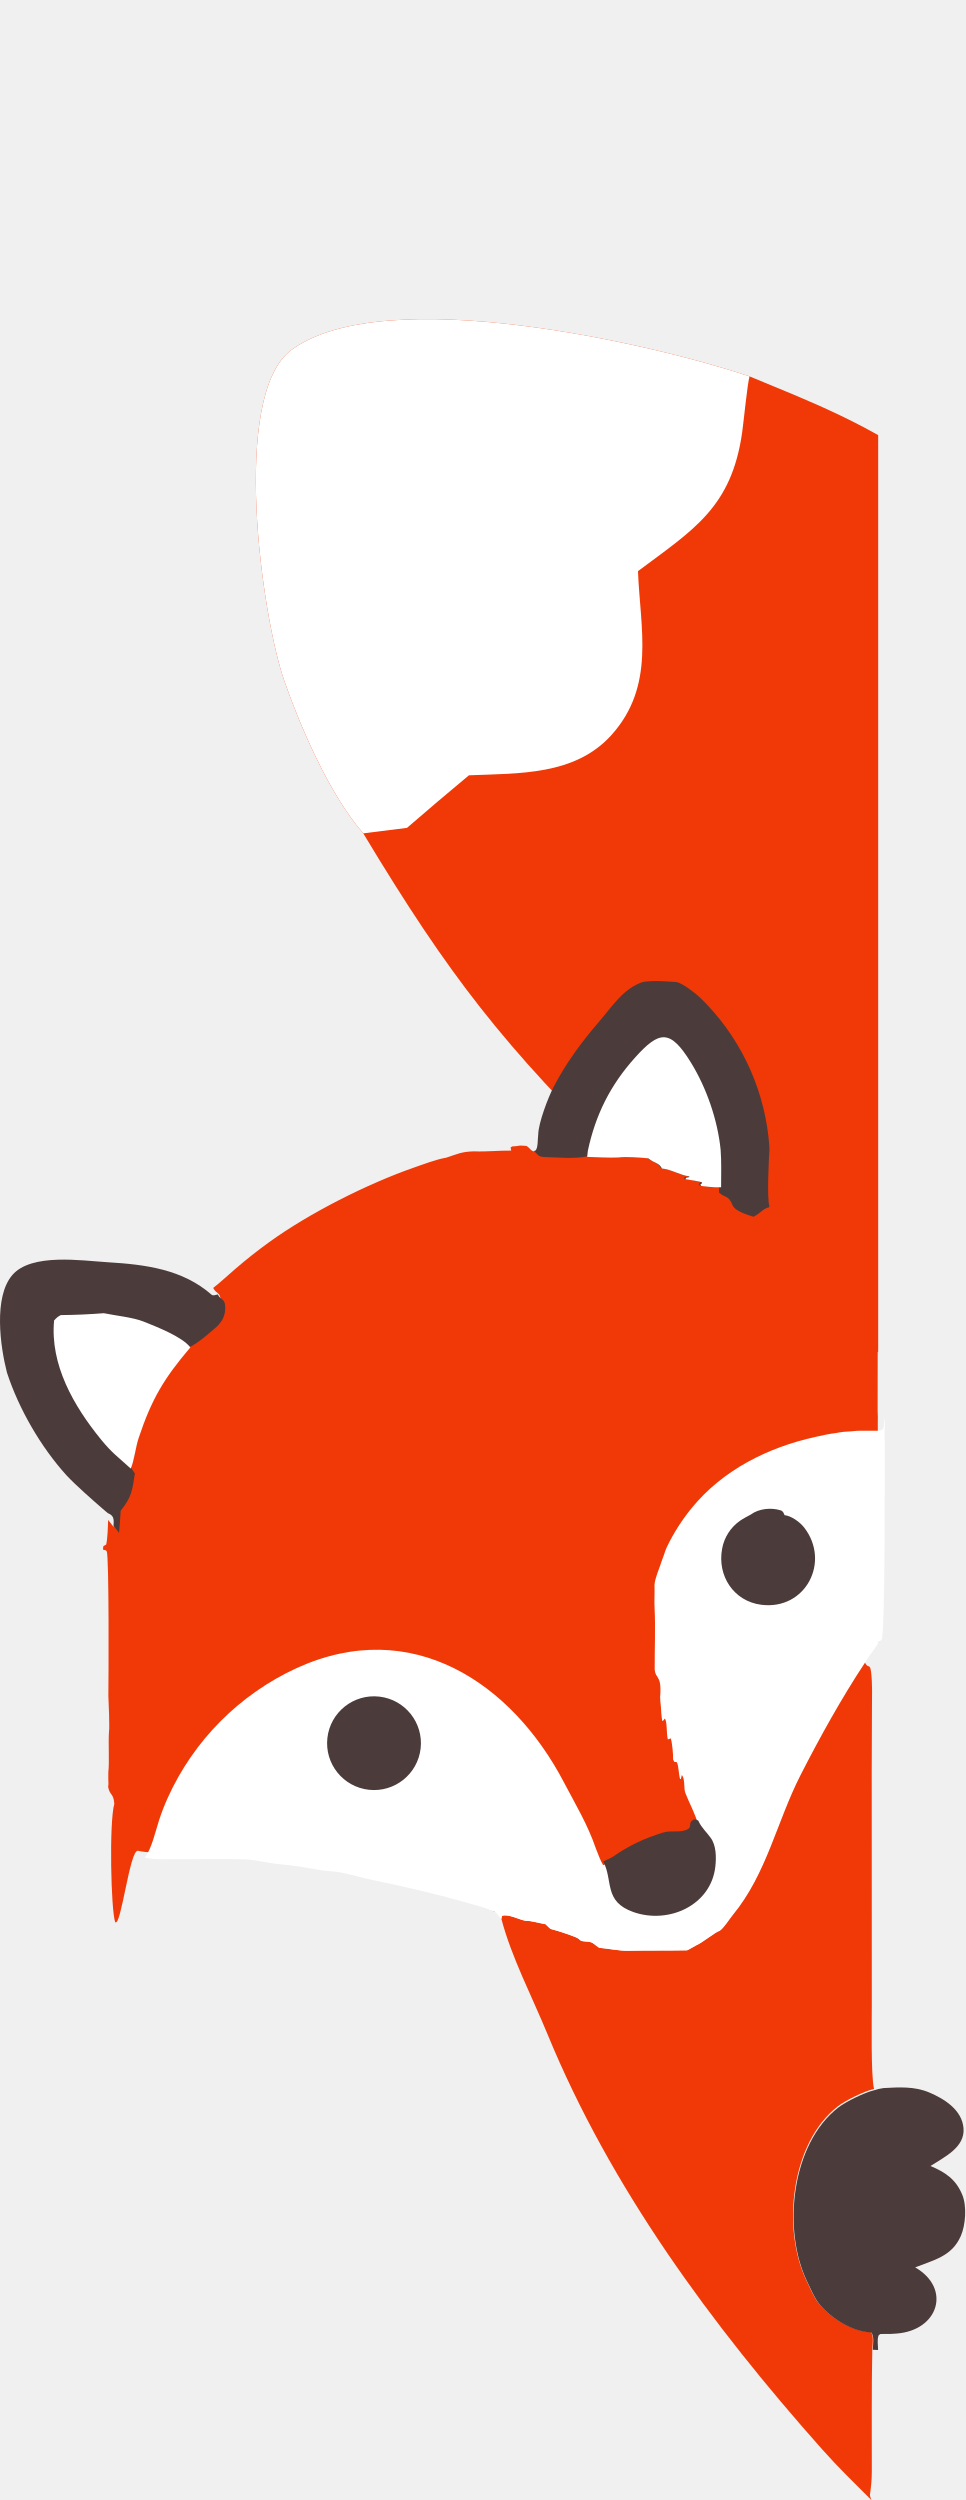
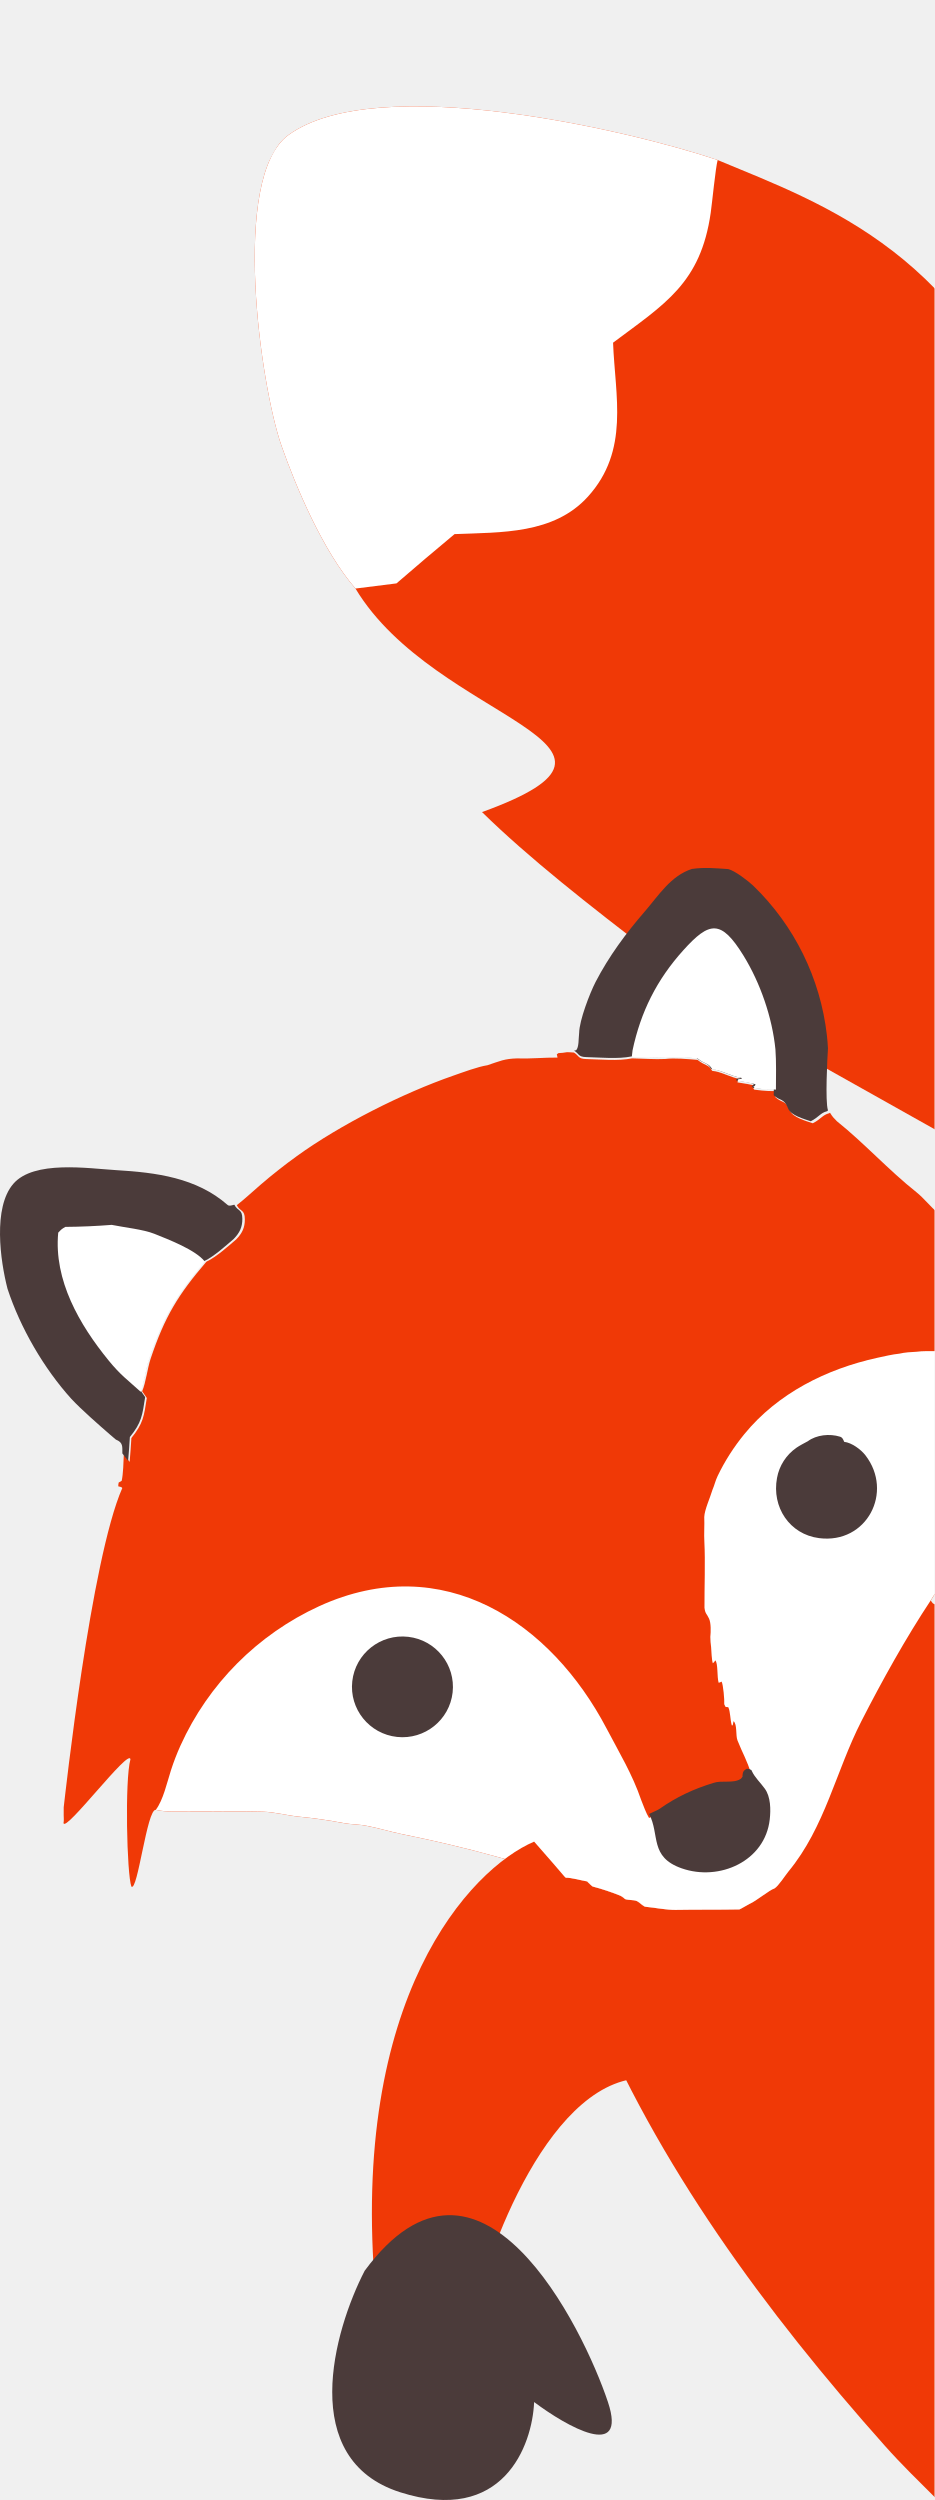
- <svg xmlns="http://www.w3.org/2000/svg" width="122" height="316" viewBox="0 0 122 316" fill="none">
-   <style>
-   .eye { transform-box: fill-box; transform-origin: center; animation: foxBlink 5s infinite; }
-   @keyframes foxBlink {
-     0%, 96% { transform: scaleY(1); }
-     97.5% { transform: scaleY(0.08); }
-     99% { transform: scaleY(1); }
-     100% { transform: scaleY(1); }
-   }
- </style>
-   <g clip-path="url(#clip0_159_7387)">
-     <g clip-path="url(#clip1_159_7387)">
-       <path d="M45.917 105.336C41.556 100.331 37.873 91.591 35.942 86.078C33.125 78.037 29.056 49.899 36.881 44.202C48.761 35.55 82.867 43.575 94.74 47.573C109.22 53.608 128.535 60.164 138.657 89.794C141.202 83.56 140.421 75.727 143.801 78.932C160.566 94.836 173.389 114.496 183.167 138.051C196.173 169.395 196.262 207.453 181.164 237.966C169.888 260.753 157.807 284.503 146.05 307.019C137.72 322.265 132.481 334.215 122.081 349.036C120.447 351.385 119.031 353.909 117.582 356.382C116.061 360.487 113.142 367.22 110.281 370.539C101.458 380.775 95.095 368.99 88.83 363.566C65.978 343.783 38.122 328.486 11.883 313.546C-3.843 304.749 -19.739 296.314 -35.337 287.27C-7.58 268.413 23.263 275.694 2.702 230.183C1.232 226.934 -6.191 202.736 -5.38 200.383C-3.561 199.89 -1.735 199.449 0.105 199.048C34.252 191.806 63.458 200.797 94.359 214.537C116.049 224.18 128.445 232.223 148.31 245.237L149.581 244.67C152.633 240.747 151.051 230.869 150.196 226.273C143.228 188.7 103.86 171.639 78.769 147.04C63.66 132.222 56.775 123.383 45.917 105.336Z" fill="#F03906" />
-       <path d="M45.917 105.336C41.556 100.331 37.873 91.591 35.942 86.078C33.125 78.037 29.056 49.899 36.881 44.202C48.761 35.55 82.867 43.575 94.74 47.573C94.449 48.664 94.008 53.256 93.805 54.683C92.448 64.178 87.628 66.962 80.641 72.193C80.914 79.398 82.89 86.715 77.254 92.944C72.652 98.028 65.568 97.741 59.273 97.998C56.644 100.186 54.035 102.399 51.445 104.642L45.917 105.336Z" fill="white" />
+ <svg xmlns="http://www.w3.org/2000/svg" width="126" height="337" viewBox="0 0 126 337" fill="none">
+   <g clip-path="url(#clip0_258_2)">
+     <mask id="mask0_258_2" style="mask-type:luminance" maskUnits="userSpaceOnUse" x="15" y="-26" width="112" height="239">
+       <path d="M127 -26H15V213H127V-26Z" fill="white" />
+     </mask>
+     <g mask="url(#mask0_258_2)">
+       <mask id="mask1_258_2" style="mask-type:luminance" maskUnits="userSpaceOnUse" x="2" y="-6" width="246" height="199">
+         <path d="M51.674 -5.809L2.022 82.612L198.208 192.777L247.859 104.356L51.674 -5.809Z" fill="white" />
+       </mask>
+       <g mask="url(#mask1_258_2)">
+         <path d="M47.917 79.336C43.556 74.331 39.873 65.591 37.942 60.078C35.125 52.037 31.056 23.899 38.881 18.202C50.761 9.55 84.867 17.575 96.74 21.573C111.22 27.608 130.535 34.164 140.657 63.794C143.202 57.56 142.421 49.727 145.801 52.932C162.566 68.836 175.389 88.496 185.167 112.051C198.173 143.395 198.262 181.453 183.164 211.966C171.888 234.753 159.807 258.503 148.05 281.019C139.72 296.266 134.481 308.215 124.081 323.036C122.447 325.385 121.031 327.909 119.582 330.382C118.061 334.487 115.142 341.22 112.281 344.539C103.458 354.775 97.095 342.99 90.83 337.566C67.978 317.783 40.122 302.486 13.883 287.546C-1.843 278.749 -17.739 270.314 -33.337 261.27C-5.58 242.413 25.263 249.694 4.702 204.183C3.231 200.934 -4.191 176.736 -3.38 174.383C-1.561 173.89 0.265 173.449 2.105 173.048C36.252 165.806 65.458 174.797 96.359 188.537C118.049 198.181 130.445 206.223 150.31 219.237L151.581 218.67C154.633 214.747 153.051 204.869 152.196 200.273C145.228 162.7 90.068 134.069 64.977 109.47C90.83 100.092 58.774 97.383 47.917 79.336Z" fill="#F03906" />
+         <path d="M47.917 79.336C43.556 74.331 39.873 65.591 37.942 60.078C35.125 52.037 31.056 23.899 38.881 18.202C50.761 9.55 84.868 17.575 96.74 21.573C96.449 22.664 96.008 27.256 95.805 28.683C94.448 38.178 89.628 40.962 82.641 46.193C82.914 53.398 84.89 60.715 79.254 66.944C74.652 72.028 67.568 71.741 61.274 71.998C58.644 74.186 56.035 76.399 53.445 78.642L47.917 79.336Z" fill="white" />
+       </g>
    </g>
-   </g>
-   <g clip-path="url(#clip2_159_7387)">
-     <path d="M109.269 210.011C106.297 214.524 103.546 219.517 101.113 224.3C98.111 230.202 96.856 236.797 92.567 242.032C92.204 242.475 91.379 243.78 90.912 244.047C90.39 244.186 88.722 245.564 88.015 245.857C87.894 245.907 86.886 246.512 86.823 246.513C84.371 246.561 81.798 246.525 79.345 246.57C78.284 246.59 76.877 246.298 75.8 246.201C75.571 246.181 75.071 245.645 74.793 245.53C74.382 245.364 73.79 245.437 73.435 245.304C73.331 245.265 73.169 245.02 72.785 244.867C71.725 244.446 70.71 244.105 69.613 243.815C69.548 243.797 69.155 243.416 69.081 243.338L68.961 243.213C68.279 243.101 66.984 242.734 66.461 242.781C65.68 242.669 64.21 241.846 63.452 242.162L63.372 242.529C64.647 247.401 67.248 252.358 69.183 257.068C77.205 276.591 89.969 293.893 103.901 309.575C105.983 311.92 107.918 313.775 110.137 316C110.095 315.891 109.941 315.447 109.958 315.338C110.107 314.326 110.194 313.451 110.196 312.423C110.202 307.265 110.153 302.109 110.258 296.95C110.287 296.303 110.481 295.184 110.051 294.751C107.669 294.659 105.068 293.025 103.52 291.191C102.83 290.318 102.466 289.349 101.976 288.345C98.792 281.825 99.929 270.853 105.909 266.231C106.859 265.497 109.251 264.317 110.478 264.038C110.069 262.39 110.196 255.406 110.195 253.392L110.185 223.747L110.215 215.968C110.221 214.486 110.285 212.81 110.105 211.352C109.95 210.106 109.72 211.086 109.269 210.011Z" fill="#F03906" />
-     <path d="M117.613 273.784C119.333 272.66 121.987 271.446 121.789 269.011C121.599 266.687 119.364 265.287 117.42 264.474C115.574 263.703 113.636 263.821 111.671 263.934L111.029 264.051L110.535 264.196C109.309 264.473 106.921 265.65 105.972 266.382C99.999 270.99 98.863 281.929 102.043 288.43C102.533 289.431 102.896 290.397 103.585 291.268C105.132 293.096 107.73 294.725 110.109 294.817C110.539 295.248 110.344 296.364 110.316 297.01L110.989 297.037C110.985 296.38 110.849 295.809 111.047 295.202C111.329 294.953 111.226 295.03 111.699 295.013C112.324 295.026 112.691 295.017 113.313 294.962C118.628 294.572 120.295 289.269 115.678 286.596C118.015 285.667 120.294 285.227 121.434 282.657C122.058 281.25 122.226 278.861 121.633 277.425C120.822 275.461 119.497 274.574 117.613 273.784Z" fill="#4B3B3A" />
-     <path d="M66.549 144.846C66.33 144.831 65.949 144.795 65.743 144.8C65.353 144.863 65.125 144.897 64.731 144.91L64.538 145.049L64.619 145.436C63.093 145.417 61.439 145.594 59.913 145.53C58.361 145.569 57.855 145.851 56.382 146.337C55.281 146.502 53.456 147.186 52.373 147.563C46.438 149.628 39.098 153.335 34.008 157.019C32.534 158.085 31.106 159.213 29.73 160.4C28.914 161.102 27.765 162.169 26.943 162.798C27.352 163.608 27.881 163.27 27.89 164.456C27.896 165.447 27.572 166.11 26.872 166.83C25.937 167.631 24.52 168.907 23.41 169.429C23.402 169.433 23.392 169.437 23.383 169.44C20.052 173.326 18.489 175.896 16.831 180.836C16.446 181.981 16.265 183.683 15.827 184.69L16.373 185.482C16.04 187.642 15.958 188.476 14.562 190.19C14.499 191.119 14.446 192.078 14.357 193.002C14.131 192.705 13.903 192.41 13.673 192.118C13.636 192.987 13.605 194.439 13.422 195.227L13.071 195.427C13.033 195.645 13.023 195.658 13.023 195.877C13.177 195.919 13.418 195.932 13.491 196.082C13.799 196.711 13.725 212.503 13.697 214.361C13.733 214.96 13.873 218.405 13.777 218.867C13.672 220.388 13.846 222.717 13.692 223.993L13.69 224.928C13.697 225.235 13.731 225.563 13.668 225.856C13.876 226.995 14.341 226.598 14.45 227.99C13.777 230.408 14.026 241.518 14.562 242.961C15.296 243.629 16.397 233.79 17.431 233.935C18.655 234.233 20.194 234.125 21.486 234.136C24.331 234.151 27.184 234.067 30.026 234.156C31.439 234.201 32.877 234.606 34.265 234.742C36.05 234.917 37.736 235.162 39.499 235.496C40.4 235.666 41.418 235.638 42.324 235.843C43.649 236.095 44.93 236.502 46.258 236.773C50.025 237.542 53.76 238.409 57.464 239.446C58.839 239.83 60.232 240.18 61.559 240.718C61.949 240.875 62.179 241.406 62.498 241.679L62.578 241.314C63.338 240.999 64.81 241.819 65.594 241.931C66.117 241.884 67.416 242.25 68.099 242.361L68.219 242.486C68.294 242.563 68.687 242.944 68.752 242.961C69.852 243.25 70.869 243.59 71.931 244.01C72.316 244.163 72.478 244.407 72.583 244.446C72.938 244.578 73.532 244.506 73.943 244.672C74.222 244.786 74.723 245.32 74.953 245.34C76.031 245.437 77.441 245.728 78.504 245.708C80.963 245.663 83.541 245.699 85.999 245.651C86.061 245.65 87.072 245.047 87.193 244.997C87.901 244.705 89.573 243.332 90.096 243.192C90.564 242.927 91.391 241.625 91.754 241.184C96.052 235.965 97.311 229.39 100.319 223.506C102.757 218.738 105.513 213.761 108.492 209.261C108.832 208.664 109.381 207.946 109.791 207.375C109.871 207.223 110.005 207.052 110.107 206.909L110.086 206.645C110.357 206.595 110.313 206.586 110.559 206.429C111.048 205.665 110.955 183.249 110.955 180.717L110.951 179.874C110.972 179.322 110.958 178.906 110.933 178.357L110.941 170.465C110.941 168.763 111.007 166.552 110.768 164.918C110.545 164.693 110.535 164.763 110.134 164.708L109.652 164.527L109.586 164.486C109.482 164.111 109.455 164.042 109.278 163.694C108.431 162.985 107.629 161.948 106.772 161.268C103.55 158.712 100.613 155.469 97.438 152.926C97.036 152.521 96.939 152.424 96.628 151.925C96.594 151.946 96.561 151.966 96.528 151.986C95.733 152.187 95.59 152.665 94.606 153.164C93.807 152.898 92.25 152.467 91.939 151.692C91.414 150.386 90.995 150.832 90.217 150.096L90.225 149.375C89.605 149.38 89.23 149.379 88.615 149.313L87.73 149.207L87.6 149.01L87.439 149.112C87.718 148.959 87.719 149.017 87.85 148.779C87.649 148.623 86.17 148.435 85.753 148.353L85.809 148.169L86.221 148.09L86.238 148.014C84.781 147.739 83.908 147.098 82.789 146.998C82.341 146.197 81.997 146.456 81.057 145.704C79.961 145.614 78.354 145.467 77.284 145.6C76.08 145.663 74.614 145.554 73.373 145.528C71.75 145.859 69.626 145.65 67.97 145.606C67.003 145.58 67.149 145.205 66.549 144.846Z" fill="#F03906" />
-     <path d="M111.805 179.196L111.787 179.288C111.675 179.872 111.801 180.253 111.596 180.652C111.336 180.819 111.344 180.801 111.035 180.849L110.04 180.842C109.347 180.843 108.335 180.814 107.676 180.915C107.038 180.944 106.278 180.991 105.656 181.139C104.854 181.22 103.872 181.449 103.063 181.626C97.085 182.939 91.359 185.804 87.438 190.605C86.204 192.115 85.144 193.769 84.303 195.526C84.031 196.094 83.909 196.671 83.703 197.128C83.423 198.071 82.756 199.516 82.728 200.358C82.767 201.311 82.684 202.368 82.739 203.267C82.862 205.582 82.74 208.626 82.753 211.031C82.84 211.767 83.02 211.713 83.293 212.318C83.533 212.849 83.502 213.885 83.44 214.471C83.455 214.907 83.463 215.219 83.531 215.656C83.561 216.09 83.605 217.213 83.734 217.562C83.907 217.419 83.901 217.413 84.025 217.223C84.362 217.566 84.21 219.171 84.418 219.858C84.594 219.81 84.607 219.806 84.768 219.72C84.956 220.088 85.116 221.903 85.075 222.385L85.229 222.7L85.548 222.732C85.801 223.244 85.76 224.152 85.964 224.876L86.07 224.858L86.171 224.378C86.618 224.763 86.397 226.041 86.631 226.639C87.216 228.132 87.788 229.035 88.238 230.598C87.985 230.476 87.999 230.48 87.721 230.446C86.88 230.838 87.478 231.326 86.947 231.663C86.105 232.198 84.729 231.787 83.798 232.114C81.447 232.831 79.465 233.759 77.461 235.171C77.218 235.341 76.564 235.593 76.242 235.763C75.898 235.201 75.573 234.29 75.325 233.666C74.288 230.62 72.737 228.07 71.268 225.263C64.713 212.737 52.072 204.202 37.52 210.836C30.271 214.165 24.474 219.997 21.197 227.256C20.771 228.2 20.399 229.168 20.081 230.154C19.636 231.532 19.166 233.689 18.3 234.802C19.523 235.1 21.063 234.991 22.355 235.003C25.2 235.018 28.053 234.933 30.895 235.023C32.308 235.068 33.747 235.473 35.134 235.609C36.92 235.784 38.605 236.03 40.368 236.364C41.269 236.534 42.287 236.505 43.193 236.711C44.519 236.963 45.8 237.37 47.127 237.641C50.895 238.411 54.63 239.278 58.334 240.315C59.709 240.7 61.102 241.05 62.429 241.588C62.819 241.746 63.049 242.276 63.368 242.55L63.448 242.184C64.208 241.869 65.681 242.689 66.464 242.801C66.988 242.755 68.286 243.121 68.969 243.232L69.089 243.357C69.164 243.435 69.557 243.815 69.622 243.833C70.722 244.122 71.739 244.462 72.801 244.882C73.186 245.035 73.349 245.279 73.453 245.318C73.809 245.45 74.402 245.378 74.813 245.544C75.092 245.658 75.593 246.192 75.823 246.213C76.902 246.309 78.312 246.6 79.375 246.581C81.834 246.535 84.412 246.572 86.87 246.524C86.932 246.523 87.942 245.919 88.064 245.87C88.772 245.577 90.444 244.203 90.967 244.064C91.435 243.798 92.262 242.496 92.626 242.054C96.923 236.833 98.182 230.255 101.19 224.368C103.628 219.597 106.385 214.617 109.364 210.115C109.703 209.518 110.252 208.799 110.663 208.229C110.742 208.076 110.876 207.905 110.978 207.762L110.957 207.498C111.228 207.448 111.185 207.439 111.43 207.282C111.919 206.518 111.827 184.09 111.826 181.557L111.822 180.713C111.844 180.161 111.829 179.745 111.805 179.196Z" fill="white" />
-     <path d="M88.263 230.12C88.01 229.998 88.024 230.002 87.745 229.968C86.903 230.361 87.501 230.848 86.971 231.185C86.127 231.721 84.749 231.31 83.817 231.636C81.463 232.354 79.478 233.282 77.471 234.694C77.228 234.865 76.573 235.117 76.25 235.287C77.535 237.738 76.263 240.351 80.078 241.689C84.502 243.241 89.873 240.851 90.42 235.933C90.548 234.788 90.541 233.255 89.825 232.295C89.321 231.591 88.674 231.016 88.315 230.236L88.263 230.12Z" fill="#4B3B3A" />
-     <path class="eye" d="M99.167 191.515C99.046 191.246 98.99 191.005 98.67 190.906C97.45 190.526 95.904 190.69 94.89 191.445C94.492 191.659 93.939 191.947 93.575 192.197C92.36 193.036 91.533 194.319 91.275 195.763C90.637 199.184 92.742 202.397 96.219 202.842C101.825 203.559 105.001 197.422 101.658 193.095C101.12 192.398 100.04 191.61 99.167 191.515Z" fill="#4B3B3A" />
-     <path class="eye" d="M47.958 214.453C44.694 214.075 41.745 216.42 41.382 219.682C41.017 222.945 43.377 225.881 46.644 226.23C49.89 226.577 52.807 224.237 53.169 220.995C53.53 217.753 51.201 214.828 47.958 214.453Z" fill="#4B3B3A" />
-     <path d="M27.528 163.617C27.277 163.670 26.938 163.822 26.74 163.648C23.075 160.428 18.338 159.830 13.632 159.549C10.366 159.353 3.974 158.355 1.562 161.161C-0.842 163.959 0.032 170.202 0.88 173.496C2.379 178.093 5.163 182.898 8.393 186.469C9.56 187.723 11.63 189.536 12.929 190.667C13.155 190.863 13.383 191.058 13.613 191.250C14.472 191.600 14.366 192.059 14.373 192.875C14.601 193.166 14.827 193.460 15.05 193.757C15.139 192.834 15.192 191.878 15.255 190.951C16.638 189.240 16.719 188.408 17.05 186.253L16.508 185.463C16.942 184.458 17.122 182.759 17.503 181.616C19.147 176.687 20.697 174.123 23.999 170.245C24.008 170.241 24.017 170.238 24.026 170.234C25.126 169.713 26.531 168.439 27.457 167.641C28.152 166.922 28.473 166.260 28.467 165.271C28.459 164.088 27.934 164.425 27.528 163.617Z" fill="#4B3B3A" />
-     <path d="M24.061 170.312C23.009 168.940 19.765 167.695 18.126 167.038C16.833 166.521 14.589 166.290 13.125 165.989C11.315 166.132 9.5 166.212 7.684 166.227C7.249 166.462 7.184 166.542 6.838 166.904C6.309 172.510 9.33 177.725 12.744 181.925C14.168 183.677 14.98 184.213 16.527 185.630C16.964 184.618 17.144 182.909 17.528 181.758C19.182 176.797 20.74 174.215 24.061 170.312Z" fill="white" />
-     <path d="M85.547 124.133C83.988 124.032 82.832 123.902 81.279 124.115C78.792 124.919 77.385 127.217 75.735 129.127C73.523 131.688 71.526 134.394 69.964 137.409C69.269 138.766 68.06 141.925 68.033 143.392C67.949 144.048 68.022 145.143 67.665 145.446L67.439 145.491C68.034 145.850 67.888 146.224 68.846 146.250C70.488 146.294 72.592 146.503 74.2 146.172C75.43 146.198 76.882 146.307 78.075 146.244C79.135 146.111 80.727 146.258 81.814 146.347C82.745 147.099 83.086 146.840 83.529 147.640C84.638 147.741 85.504 148.380 86.947 148.655L86.93 148.731L86.522 148.810L86.466 148.994C86.879 149.075 88.344 149.264 88.544 149.419C88.414 149.657 88.413 149.599 88.136 149.752L88.297 149.650L88.425 149.847L89.302 149.952C89.911 150.019 90.283 150.019 90.897 150.014L90.889 150.734C91.661 151.470 92.076 151.024 92.595 152.329C92.904 153.103 94.446 153.533 95.238 153.799C96.213 153.301 96.355 152.824 97.143 152.622C97.175 152.602 97.208 152.582 97.241 152.562L97.251 152.471C96.923 151.449 97.186 146.341 97.261 145.219C97.231 144.706 97.189 144.193 97.134 143.681C96.372 136.986 93.314 130.766 88.485 126.092C87.887 125.523 86.326 124.322 85.547 124.133Z" fill="#4B3B3A" />
-     <path d="M91.147 150.072C91.152 148.634 91.199 146.751 91.089 145.347C90.718 141.591 89.31 137.518 87.338 134.314C84.701 130.030 83.332 130.274 80.272 133.677C77.13 137.170 75.268 140.935 74.305 145.453L74.217 146.231C75.464 146.257 76.936 146.366 78.145 146.303C79.221 146.170 80.835 146.317 81.937 146.407C82.881 147.157 83.227 146.899 83.676 147.699C84.801 147.799 85.678 148.439 87.141 148.713L87.124 148.790L86.71 148.869L86.654 149.052C87.073 149.134 88.558 149.322 88.76 149.477C88.629 149.715 88.628 149.658 88.348 149.810L88.51 149.708L88.64 149.905L89.529 150.010C90.147 150.077 90.524 150.077 91.147 150.072Z" fill="white" />
+     <mask id="mask2_258_2" style="mask-type:luminance" maskUnits="userSpaceOnUse" x="0" y="117" width="140" height="220">
+       <path d="M140 117H0V337H140V117Z" fill="white" />
+     </mask>
+     <g mask="url(#mask2_258_2)">
+       <path d="M116.032 231.927C118.823 226.446 121.98 220.726 125.392 215.554C125.909 216.786 126.173 215.664 126.35 217.091C126.557 218.762 126.484 220.682 126.477 222.379L126.442 231.293L126.454 265.262C126.454 267.569 126.309 275.572 126.778 277.46L126.526 315.172C126.406 321.083 126.462 326.991 126.454 332.901C126.453 334.079 126.353 335.082 126.181 336.241C126.163 336.366 126.339 336.875 126.387 337C123.84 334.451 121.62 332.325 119.231 329.638C103.243 311.669 88.596 291.844 79.391 269.474C77.171 264.077 74.186 258.397 72.723 252.814L72.814 252.395C73.684 252.032 75.371 252.975 76.267 253.103C76.867 253.049 78.354 253.47 79.136 253.598L79.273 253.742C79.359 253.831 79.81 254.268 79.884 254.288C81.143 254.62 82.308 255.011 83.524 255.494C83.966 255.669 84.151 255.95 84.271 255.994C84.678 256.146 85.358 256.063 85.828 256.254C86.147 256.385 86.722 256.999 86.985 257.022C88.22 257.133 89.835 257.468 91.052 257.445C93.867 257.393 96.82 257.435 99.634 257.38C99.706 257.379 100.862 256.685 101.001 256.628C101.812 256.292 103.727 254.714 104.325 254.553C104.861 254.248 105.808 252.752 106.224 252.245C111.146 246.247 112.587 238.69 116.032 231.927Z" fill="#F03906" />
+       <path d="M76.443 141.833C76.679 141.828 77.116 141.869 77.368 141.886C78.057 142.298 77.888 142.727 78.998 142.757C80.899 142.807 83.337 143.047 85.199 142.667C86.623 142.697 88.305 142.823 89.686 142.75C90.915 142.597 92.758 142.766 94.017 142.869C95.095 143.73 95.49 143.434 96.004 144.352C97.288 144.467 98.29 145.201 99.962 145.516L99.942 145.603L99.469 145.694L99.405 145.904C99.883 145.998 101.58 146.214 101.811 146.392C101.702 146.592 101.671 146.61 101.536 146.675L101.673 146.884L102.689 147.004C103.395 147.08 103.825 147.081 104.537 147.075L104.528 147.901C105.421 148.745 105.902 148.234 106.504 149.731C106.861 150.619 108.647 151.112 109.564 151.417C110.693 150.845 110.858 150.298 111.77 150.067L111.884 149.998C112.238 150.565 112.351 150.678 112.805 151.134L112.815 151.144C116.457 154.058 119.828 157.774 123.526 160.703C124.509 161.482 125.43 162.67 126.401 163.483C126.605 163.881 126.635 163.96 126.755 164.39L126.831 164.437L127.383 164.644C127.844 164.707 127.856 164.627 128.111 164.885C128.385 166.758 128.31 169.291 128.31 171.242L128.301 180.284C128.329 180.913 128.345 181.39 128.321 182.022L128.325 182.988C128.326 185.889 128.432 211.575 127.871 212.45C127.589 212.63 127.639 212.64 127.328 212.698L127.352 212.999C127.235 213.164 127.081 213.36 126.99 213.534C126.519 214.188 125.889 215.011 125.5 215.695C122.081 220.851 118.918 226.554 116.12 232.018C112.668 238.76 111.224 246.293 106.292 252.273C105.875 252.779 104.926 254.27 104.389 254.574C103.789 254.734 101.87 256.308 101.058 256.643C100.918 256.7 99.759 257.391 99.687 257.392C96.867 257.447 93.909 257.405 91.087 257.458C89.867 257.48 88.249 257.146 87.011 257.035C86.748 257.012 86.172 256.4 85.853 256.27C85.381 256.079 84.7 256.162 84.292 256.011C84.172 255.966 83.986 255.687 83.544 255.512C82.325 255.03 81.157 254.641 79.896 254.31C79.821 254.29 79.37 253.854 79.284 253.765L79.146 253.622C78.362 253.495 76.873 253.075 76.271 253.129C75.373 253 73.683 252.061 72.811 252.422L72.719 252.841C72.353 252.527 72.089 251.92 71.641 251.739C70.118 251.123 68.52 250.722 66.942 250.282C62.692 249.094 58.406 248.1 54.083 247.219C52.56 246.909 51.089 246.443 49.568 246.154C48.529 245.918 47.36 245.951 46.327 245.756C44.303 245.374 42.369 245.093 40.321 244.892C38.728 244.736 37.078 244.272 35.456 244.221C32.194 244.118 28.921 244.215 25.656 244.197C24.174 244.184 22.407 244.309 21.003 243.968C19.816 243.801 18.553 255.075 17.711 254.31C17.095 252.657 16.81 239.926 17.582 237.156C17.457 235.561 8.798 247.061 8.56 245.756C8.632 245.42 8.594 245.044 8.585 244.692L8.588 243.621C8.764 242.159 12.25 210.25 16.482 200.594C16.398 200.422 16.121 200.408 15.944 200.359C15.944 200.109 15.956 200.093 15.999 199.844L16.402 199.614C16.612 198.711 16.648 197.048 16.69 196.052C16.955 196.387 17.216 196.724 17.475 197.065C17.578 196.005 17.639 194.907 17.711 193.843C19.313 191.878 19.406 190.923 19.789 188.448L19.162 187.541C19.665 186.387 19.872 184.436 20.314 183.124C22.217 177.464 24.011 174.519 27.833 170.067C27.844 170.063 27.855 170.058 27.864 170.054C29.138 169.456 30.764 167.993 31.836 167.076C32.641 166.251 33.012 165.491 33.005 164.355C32.995 162.997 32.388 163.384 31.918 162.456C32.862 161.736 34.18 160.512 35.117 159.708C36.696 158.348 38.334 157.055 40.026 155.835C45.866 151.613 54.29 147.365 61.1 144.999C62.343 144.567 64.437 143.783 65.701 143.595C67.391 143.038 67.971 142.714 69.753 142.67C71.503 142.743 73.401 142.54 75.153 142.562L75.061 142.118L75.281 141.96C75.733 141.944 75.995 141.906 76.443 141.833Z" fill="#F03906" />
+       <path d="M128.301 180.245L128.28 180.351C128.151 181.02 128.296 181.456 128.061 181.913C127.763 182.105 127.772 182.085 127.417 182.14L126.275 182.131C125.48 182.133 124.319 182.1 123.562 182.216C122.83 182.248 121.959 182.302 121.244 182.472C120.325 182.564 119.197 182.827 118.269 183.03C111.409 184.535 104.838 187.817 100.338 193.318C98.923 195.049 97.707 196.943 96.741 198.957C96.429 199.608 96.289 200.269 96.053 200.792C95.732 201.873 94.966 203.529 94.933 204.493C94.979 205.586 94.884 206.797 94.947 207.827C95.087 210.479 94.948 213.968 94.963 216.723C95.063 217.566 95.269 217.504 95.583 218.198C95.858 218.806 95.823 219.993 95.751 220.664C95.769 221.164 95.778 221.521 95.856 222.022C95.89 222.52 95.94 223.807 96.088 224.206C96.287 224.043 96.28 224.036 96.423 223.818C96.809 224.211 96.634 226.05 96.874 226.837C97.076 226.783 97.09 226.777 97.275 226.68C97.491 227.101 97.675 229.181 97.627 229.732L97.804 230.094L98.171 230.13C98.46 230.717 98.413 231.757 98.648 232.587L98.769 232.567L98.885 232.016C99.398 232.457 99.145 233.922 99.413 234.607C100.083 236.318 100.74 237.353 101.256 239.143C100.967 239.003 100.982 239.008 100.663 238.969C99.698 239.419 100.384 239.977 99.776 240.363C98.809 240.977 97.23 240.506 96.162 240.88C93.465 241.702 91.19 242.765 88.89 244.383C88.612 244.578 87.861 244.867 87.49 245.062C87.096 244.418 86.723 243.374 86.438 242.659C85.249 239.169 83.469 236.247 81.783 233.03C74.261 218.678 59.756 208.898 43.056 216.5C34.737 220.314 28.085 226.996 24.324 235.314C23.836 236.396 23.409 237.504 23.044 238.635C22.533 240.214 21.994 242.686 21 243.961C22.404 244.302 24.171 244.178 25.653 244.19C28.918 244.208 32.192 244.111 35.454 244.214C37.075 244.265 38.726 244.729 40.318 244.886C42.367 245.086 44.301 245.367 46.324 245.75C47.358 245.945 48.527 245.912 49.566 246.148C51.087 246.437 52.558 246.904 54.081 247.214C58.404 248.096 62.691 249.089 66.941 250.278C68.519 250.719 70.117 251.12 71.64 251.736C72.087 251.917 72.352 252.525 72.718 252.838L72.809 252.42C73.682 252.058 75.371 252.998 76.27 253.126C76.871 253.073 78.361 253.493 79.145 253.62L79.283 253.763C79.369 253.852 79.82 254.288 79.895 254.308C81.156 254.639 82.324 255.029 83.543 255.511C83.985 255.686 84.171 255.966 84.291 256.01C84.699 256.162 85.38 256.079 85.852 256.269C86.171 256.4 86.747 257.012 87.011 257.035C88.248 257.146 89.866 257.48 91.086 257.457C93.908 257.405 96.867 257.447 99.687 257.392C99.758 257.391 100.918 256.699 101.057 256.642C101.869 256.307 103.788 254.733 104.388 254.573C104.925 254.268 105.874 252.777 106.291 252.27C111.224 246.288 112.668 238.75 116.12 232.005C118.917 226.538 122.081 220.832 125.5 215.674C125.889 214.989 126.519 214.166 126.99 213.512C127.081 213.338 127.235 213.141 127.352 212.977L127.328 212.675C127.639 212.617 127.589 212.607 127.871 212.427C128.432 211.552 128.326 185.853 128.325 182.95L128.321 181.984C128.345 181.351 128.329 180.875 128.301 180.245Z" fill="white" />
+       <path d="M101.285 238.596C100.995 238.456 101.011 238.461 100.692 238.422C99.725 238.871 100.412 239.43 99.803 239.817C98.834 240.43 97.254 239.959 96.183 240.333C93.483 241.156 91.205 242.219 88.901 243.837C88.623 244.032 87.871 244.322 87.501 244.517C88.975 247.325 87.516 250.319 91.893 251.852C96.97 253.631 103.133 250.892 103.761 245.256C103.908 243.945 103.9 242.188 103.078 241.088C102.499 240.281 101.757 239.623 101.345 238.729L101.285 238.596Z" fill="#4B3B3A" />
+       <path d="M113.798 194.361C113.659 194.053 113.595 193.777 113.228 193.663C111.828 193.228 110.054 193.416 108.889 194.281C108.433 194.526 107.798 194.856 107.381 195.142C105.987 196.104 105.037 197.574 104.741 199.229C104.009 203.148 106.425 206.83 110.415 207.34C116.848 208.162 120.492 201.129 116.657 196.171C116.039 195.373 114.8 194.47 113.798 194.361Z" fill="#4B3B3A" />
+       <path d="M55.034 220.644C51.289 220.211 47.904 222.898 47.487 226.636C47.069 230.375 49.777 233.738 53.526 234.139C57.251 234.536 60.599 231.855 61.014 228.14C61.428 224.425 58.755 221.074 55.034 220.644Z" fill="#4B3B3A" />
+       <path d="M31.59 162.394C31.302 162.456 30.913 162.629 30.685 162.43C26.479 158.741 21.044 158.055 15.643 157.733C11.896 157.509 4.56 156.365 1.792 159.581C-0.967 162.786 0.036 169.94 1.01 173.715C2.73 178.982 5.925 184.488 9.631 188.579C10.971 190.016 13.345 192.093 14.837 193.389C15.095 193.614 15.358 193.837 15.621 194.057C16.607 194.458 16.486 194.985 16.493 195.919C16.755 196.253 17.014 196.59 17.271 196.929C17.373 195.873 17.433 194.776 17.505 193.714C19.093 191.754 19.186 190.801 19.565 188.331L18.943 187.426C19.442 186.274 19.648 184.328 20.085 183.019C21.972 177.371 23.75 174.432 27.54 169.989C27.55 169.985 27.561 169.981 27.57 169.977C28.833 169.379 30.445 167.92 31.508 167.005C32.306 166.182 32.674 165.423 32.667 164.29C32.657 162.934 32.055 163.321 31.59 162.394Z" fill="#4B3B3A" />
+       <path d="M27.612 170.066C26.405 168.494 22.681 167.067 20.801 166.315C19.317 165.722 16.742 165.457 15.062 165.113C12.985 165.277 10.902 165.368 8.819 165.385C8.319 165.654 8.245 165.746 7.848 166.161C7.241 172.584 10.707 178.56 14.625 183.372C16.259 185.38 17.19 185.994 18.966 187.617C19.468 186.458 19.674 184.499 20.114 183.181C22.012 177.496 23.8 174.538 27.612 170.066Z" fill="white" />
+       <path d="M98.169 117.152C96.38 117.037 95.053 116.887 93.271 117.132C90.417 118.054 88.803 120.686 86.91 122.875C84.371 125.809 82.079 128.909 80.287 132.364C79.489 133.919 78.101 137.539 78.071 139.22C77.975 139.971 78.059 141.226 77.649 141.573L77.389 141.625C78.071 142.036 77.905 142.465 79.004 142.495C80.888 142.545 83.303 142.785 85.148 142.405C86.559 142.435 88.225 142.56 89.594 142.488C90.811 142.335 92.638 142.504 93.885 142.606C94.953 143.467 95.345 143.171 95.853 144.088C97.126 144.203 98.119 144.936 99.775 145.25L99.756 145.338L99.287 145.429L99.224 145.638C99.698 145.732 101.379 145.948 101.608 146.126C101.459 146.398 101.458 146.333 101.14 146.507L101.324 146.39L101.471 146.617L102.478 146.737C103.177 146.813 103.603 146.814 104.308 146.808L104.299 147.633C105.184 148.476 105.661 147.965 106.257 149.46C106.611 150.347 108.381 150.84 109.29 151.145C110.408 150.574 110.571 150.027 111.475 149.796C111.513 149.773 111.551 149.75 111.588 149.727L111.599 149.623C111.224 148.452 111.525 142.599 111.611 141.314C111.577 140.725 111.528 140.137 111.465 139.551C110.591 131.879 107.082 124.753 101.541 119.397C100.854 118.745 99.063 117.369 98.169 117.152Z" fill="#4B3B3A" />
+       <path d="M104.595 146.874C104.601 145.227 104.654 143.069 104.528 141.46C104.103 137.156 102.487 132.49 100.224 128.818C97.198 123.909 95.628 124.189 92.116 128.088C88.511 132.091 86.373 136.404 85.268 141.582L85.167 142.473C86.598 142.503 88.287 142.628 89.675 142.556C90.909 142.403 92.762 142.572 94.026 142.674C95.109 143.535 95.506 143.238 96.022 144.155C97.312 144.27 98.319 145.003 99.999 145.317L99.979 145.405L99.504 145.495L99.439 145.705C99.92 145.799 101.625 146.015 101.856 146.192C101.706 146.465 101.704 146.399 101.383 146.574L101.569 146.457L101.718 146.683L102.739 146.804C103.447 146.88 103.88 146.88 104.595 146.874Z" fill="white" />
+     </g>
+     <path d="M50.626 309.054C47.089 269.255 63.401 251.935 72 248.25C84.775 262.745 106.787 289.744 92.637 281.785C78.486 273.825 68.069 296.648 64.63 309.054H50.626Z" fill="#F03906" />
+     <path d="M53.943 335.956C40.087 331.533 44.976 314.213 49.153 306.106C64.63 285.101 78.633 313.845 81.95 323.795C84.603 331.755 76.422 327.111 72 323.795C71.754 329.691 67.799 340.378 53.943 335.956Z" fill="#4B3B3A" />
  </g>
  <defs>
-     <clipPath id="clip0_159_7387">
-       <rect width="98" height="208" fill="white" transform="translate(13)" />
-     </clipPath>
-     <clipPath id="clip1_159_7387">
-       <rect width="101.408" height="225" fill="white" transform="translate(0.0224609 108.612) rotate(-60.6843)" />
-     </clipPath>
-     <clipPath id="clip2_159_7387">
-       <rect width="122" height="192" fill="white" transform="translate(0 124)" />
+     <clipPath id="clip0_258_2">
+       <rect width="126" height="337" fill="white" />
    </clipPath>
  </defs>
</svg>
